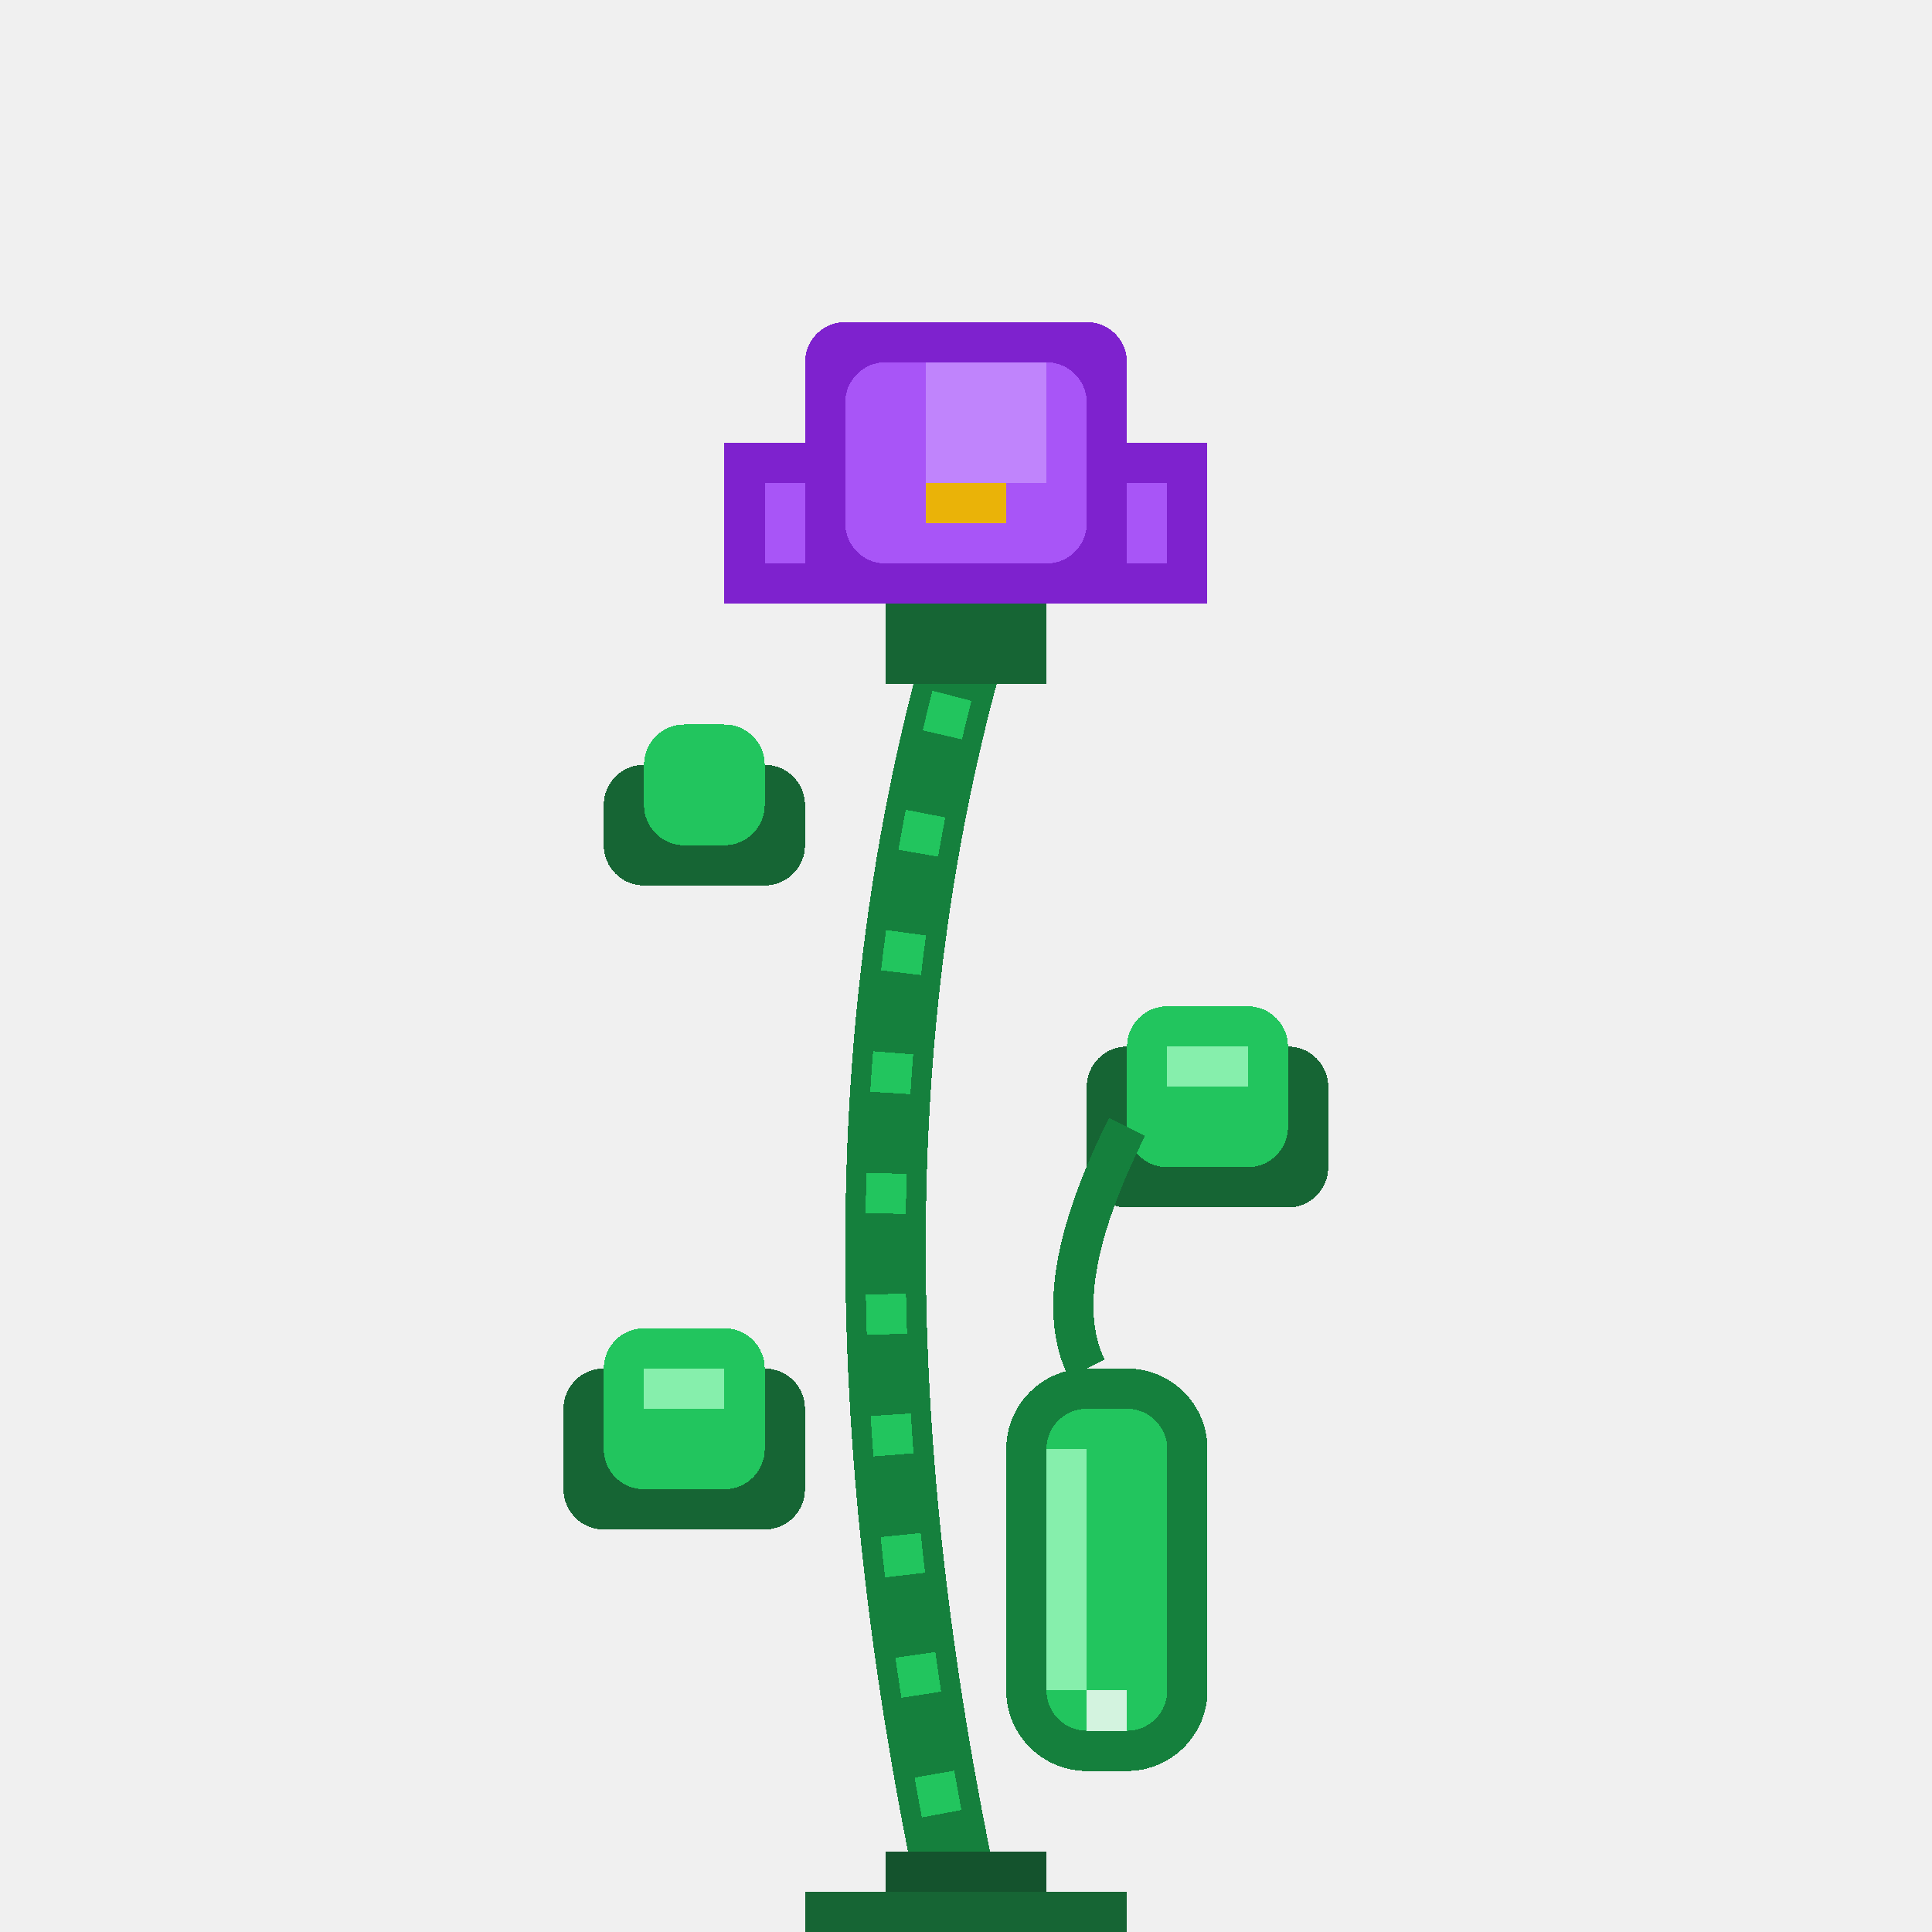
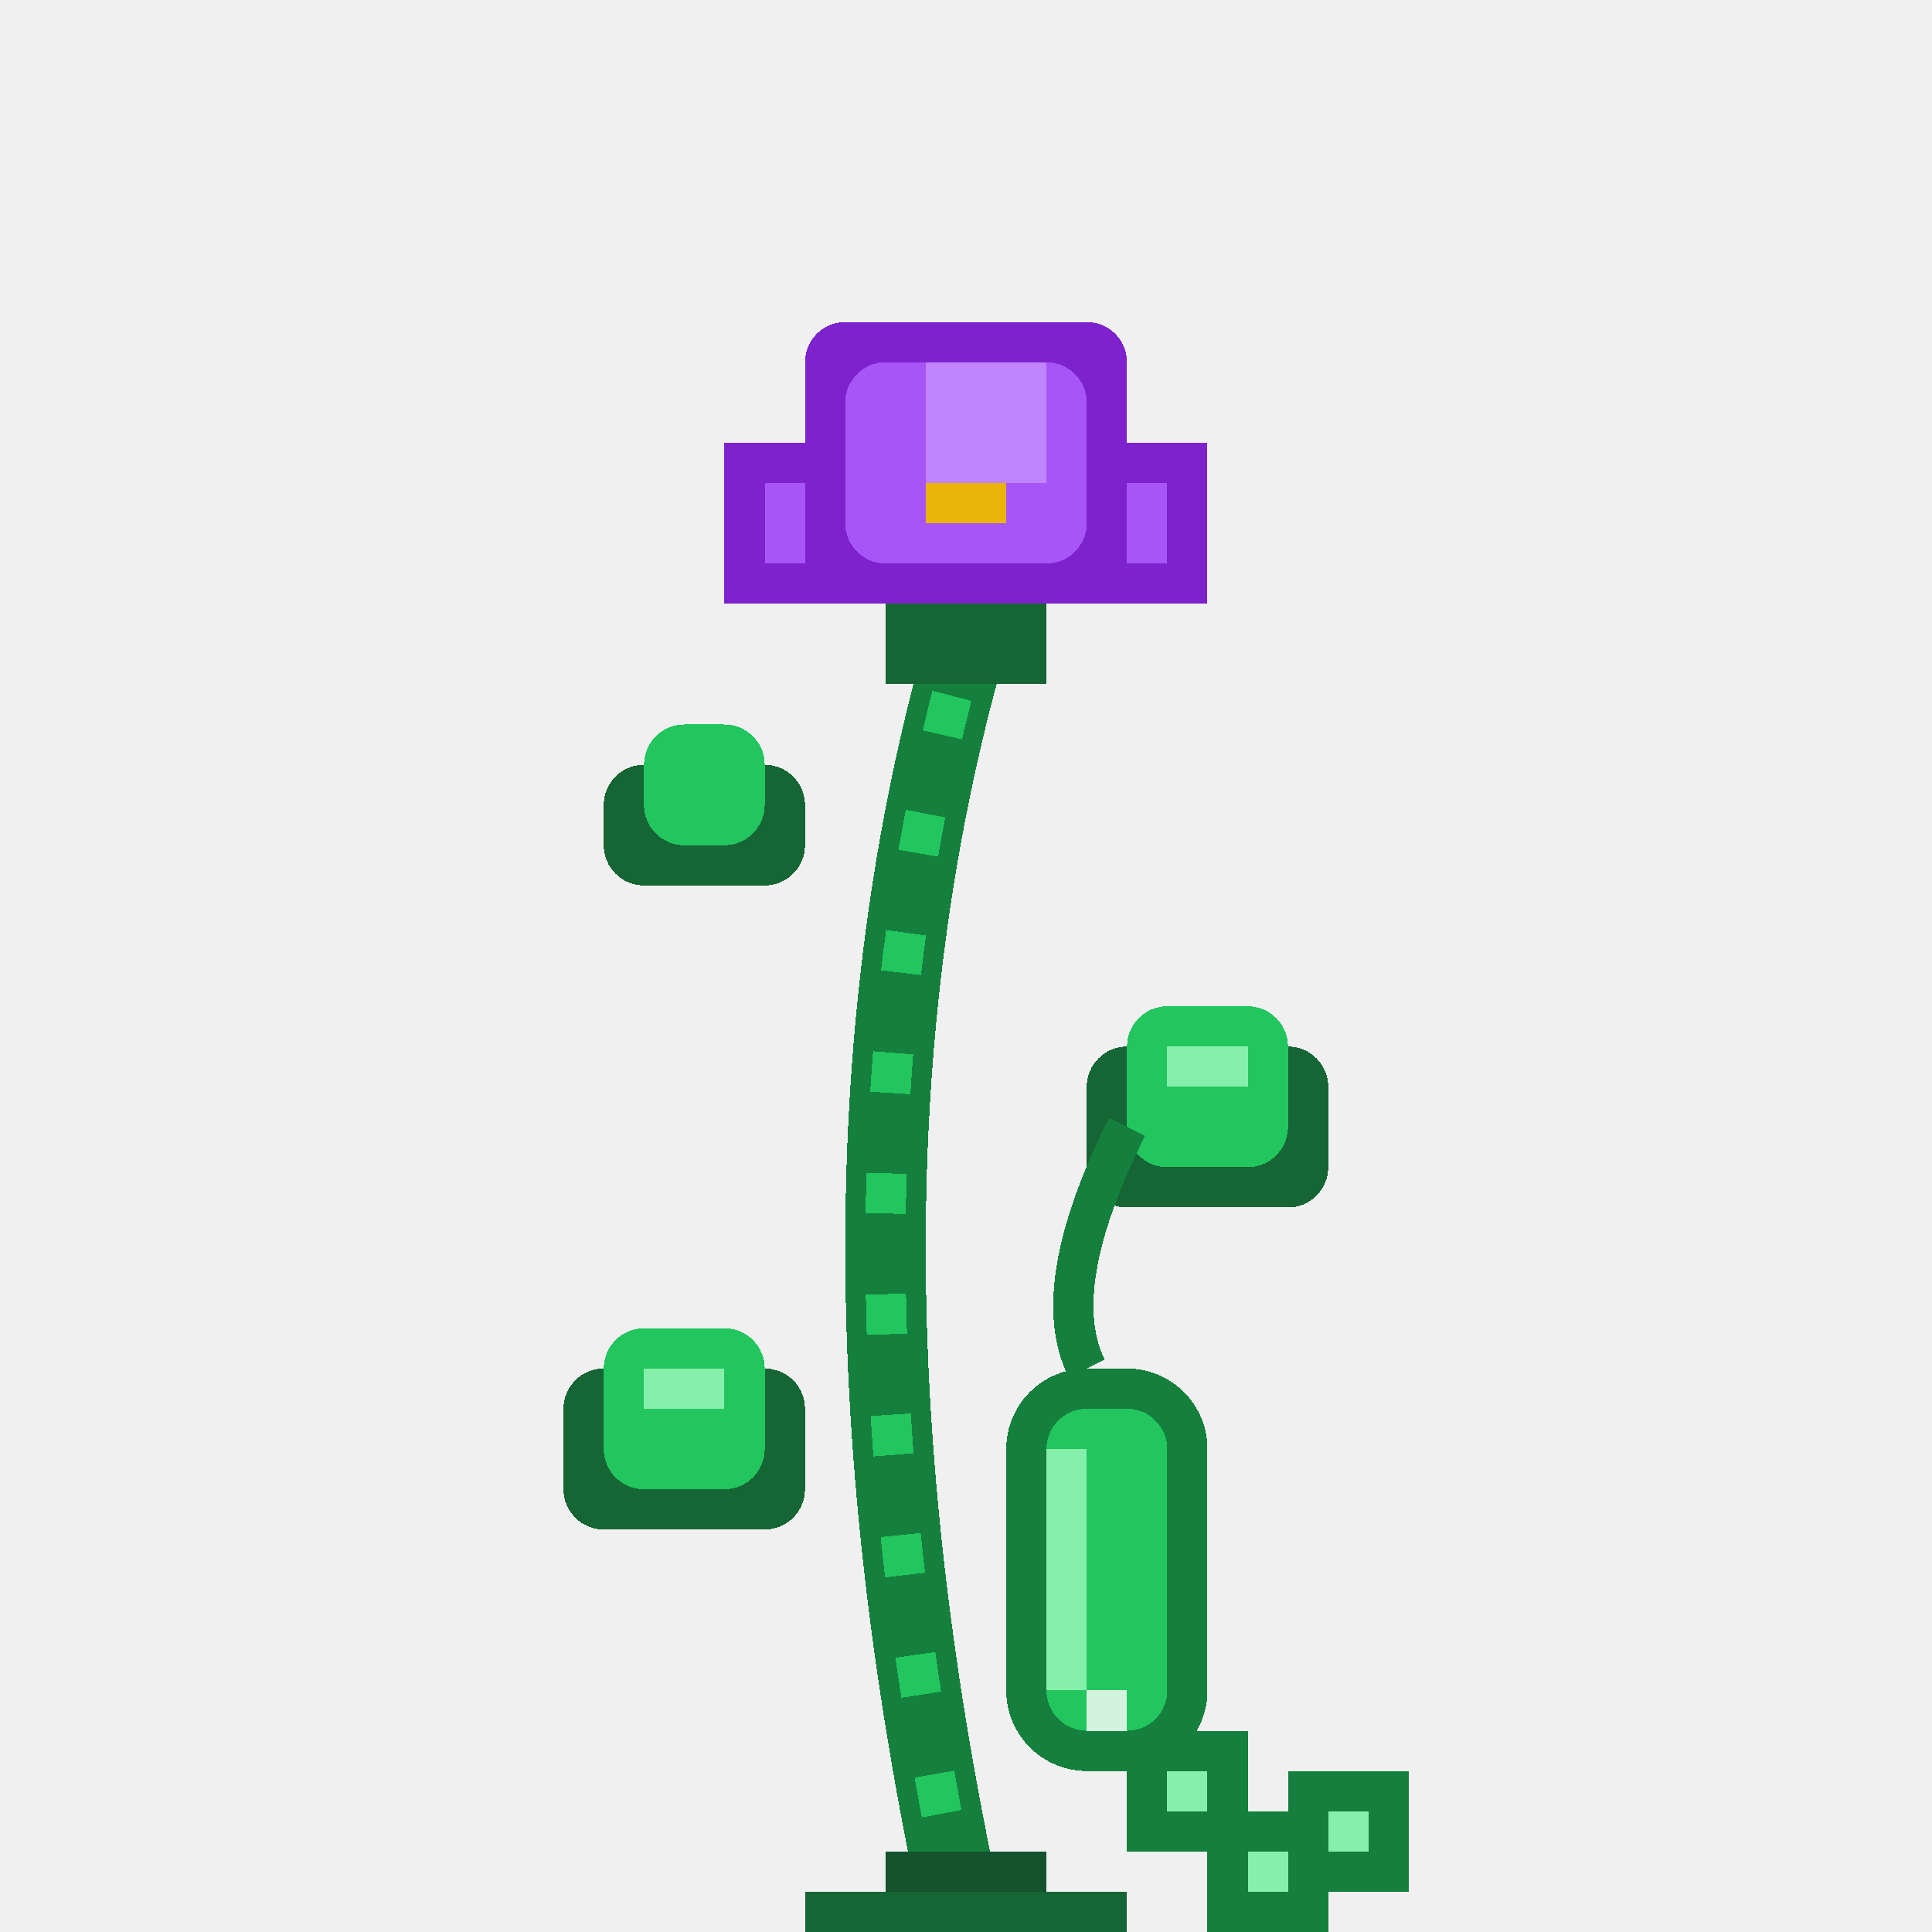
<svg xmlns="http://www.w3.org/2000/svg" viewBox="0 0 48 48" width="100%" height="100%" shape-rendering="crispEdges">
  <path d="M 24 48 Q 20 30 24 16" fill="none" stroke="#15803d" stroke-width="2" />
  <path d="M 24 48 Q 20 30 24 16" fill="none" stroke="#22c55e" stroke-width="1" stroke-dasharray="1,2" />
  <rect x="22" y="46" width="4" height="2" fill="#14532d" />
  <rect x="20" y="47" width="8" height="1" fill="#166534" />
  <g transform="translate(12, 32)">
    <rect x="2" y="2" width="6" height="4" rx="1" fill="#166534" />
    <rect x="3" y="1" width="4" height="4" rx="1" fill="#22c55e" />
    <rect x="4" y="2" width="2" height="1" fill="#86efac" />
  </g>
  <g transform="translate(26, 24)">
    <rect x="1" y="2" width="6" height="4" rx="1" fill="#166534" />
    <rect x="2" y="1" width="4" height="4" rx="1" fill="#22c55e" />
    <rect x="3" y="2" width="2" height="1" fill="#86efac" />
  </g>
  <g transform="translate(14, 18)">
    <rect x="1" y="1" width="5" height="3" rx="1" fill="#166534" />
    <rect x="2" y="0" width="3" height="3" rx="1" fill="#22c55e" />
  </g>
  <g transform="translate(28, 28)">
    <path d="M 0 0 Q -2 4 -1 6" fill="none" stroke="#15803d" stroke-width="1" />
    <rect x="-3" y="6" width="5" height="10" rx="2" fill="#15803d" />
    <rect x="-2" y="7" width="3" height="8" rx="1" fill="#22c55e" />
    <rect x="-2" y="8" width="1" height="6" fill="#86efac" />
    <rect x="-1" y="14" width="1" height="1" fill="#ffffff" opacity="0.8" />
  </g>
  <g transform="translate(14, 6)">
    <rect x="8" y="9" width="4" height="2" fill="#166534" />
    <rect x="9" y="8" width="2" height="1" fill="#22c55e" />
    <rect x="4" y="5" width="4" height="4" fill="#7e22ce" />
    <rect x="5" y="6" width="3" height="2" fill="#a855f7" />
    <rect x="12" y="5" width="4" height="4" fill="#7e22ce" />
    <rect x="12" y="6" width="3" height="2" fill="#a855f7" />
    <rect x="6" y="2" width="8" height="7" rx="1" fill="#7e22ce" />
    <rect x="7" y="3" width="6" height="5" rx="1" fill="#a855f7" />
    <rect x="9" y="3" width="3" height="3" fill="#c084fc" />
    <rect x="9" y="6" width="2" height="1" fill="#eab308" />
  </g>
+   <g transform="translate(28, 41)">
+     <rect x="0" y="2" width="3" height="3" fill="#15803d" />
+     <rect x="1" y="3" width="1" height="1" fill="#86efac" />
+     <rect x="4" y="3" width="3" height="3" fill="#15803d" />
+     <rect x="5" y="4" width="1" height="1" fill="#86efac" />
+     <rect x="2" y="4" width="3" height="3" fill="#15803d" />
+     <rect x="3" y="5" width="1" height="1" fill="#86efac" />
+   </g>
</svg>
